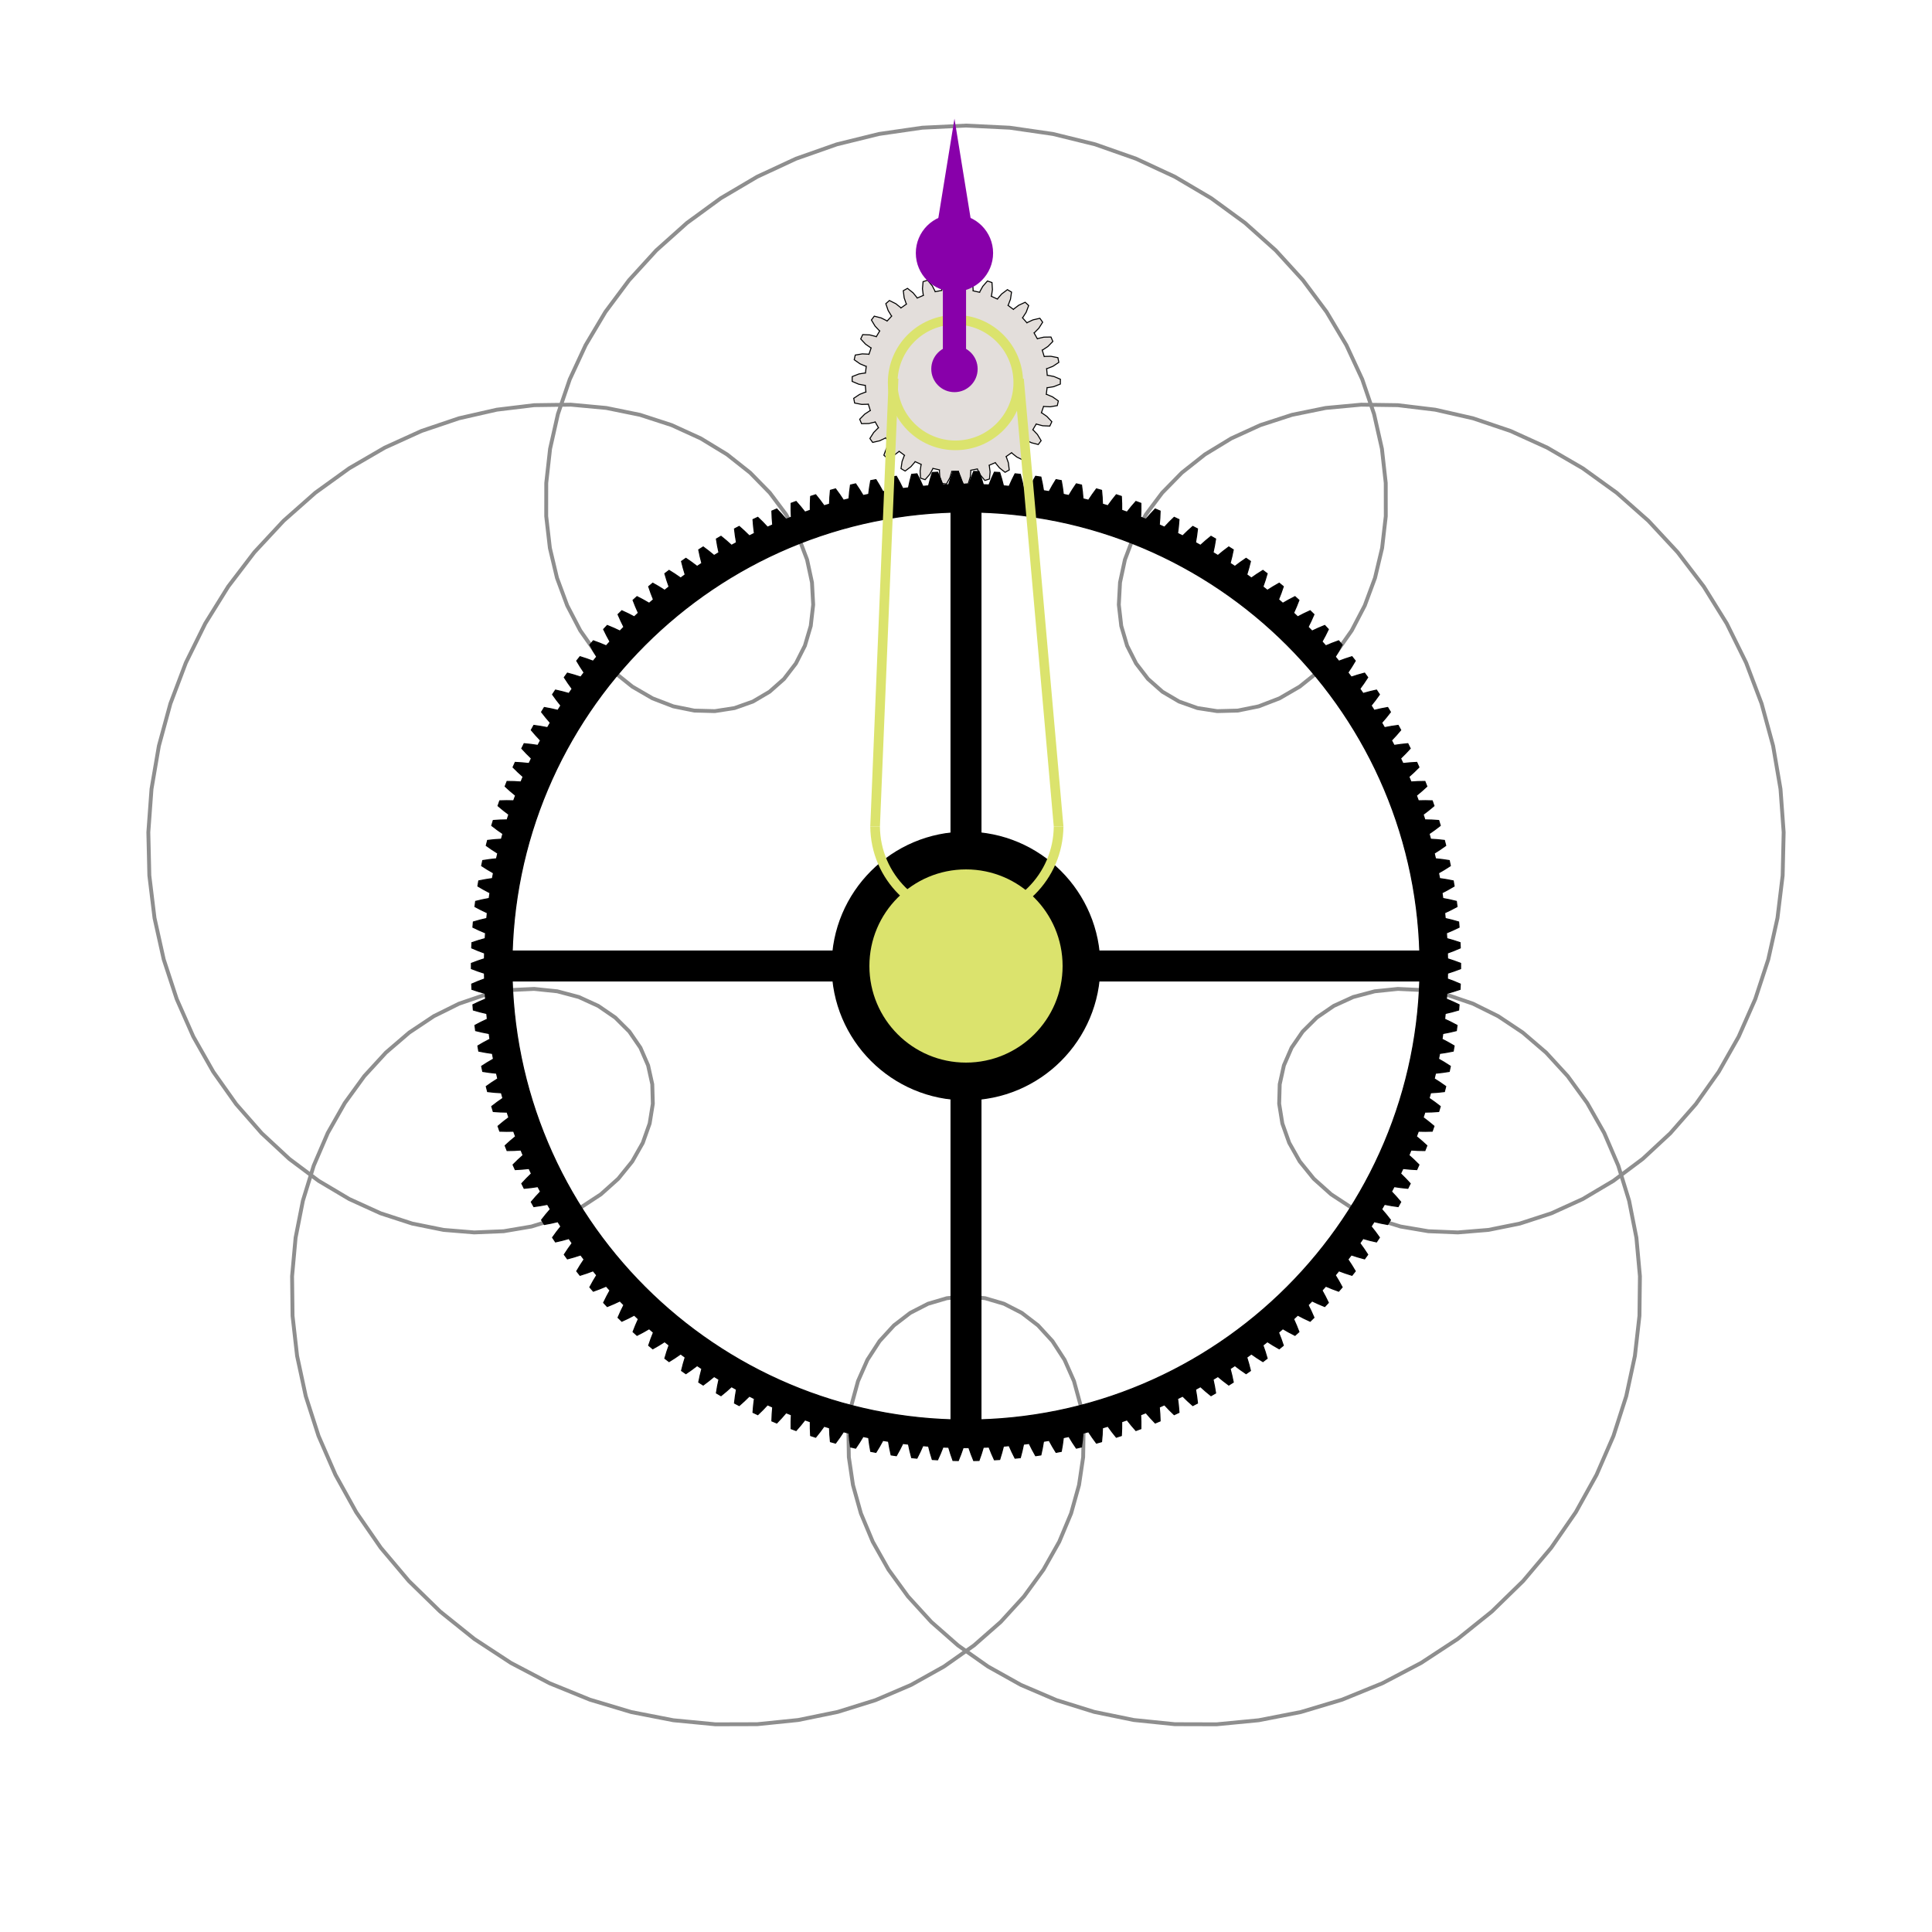
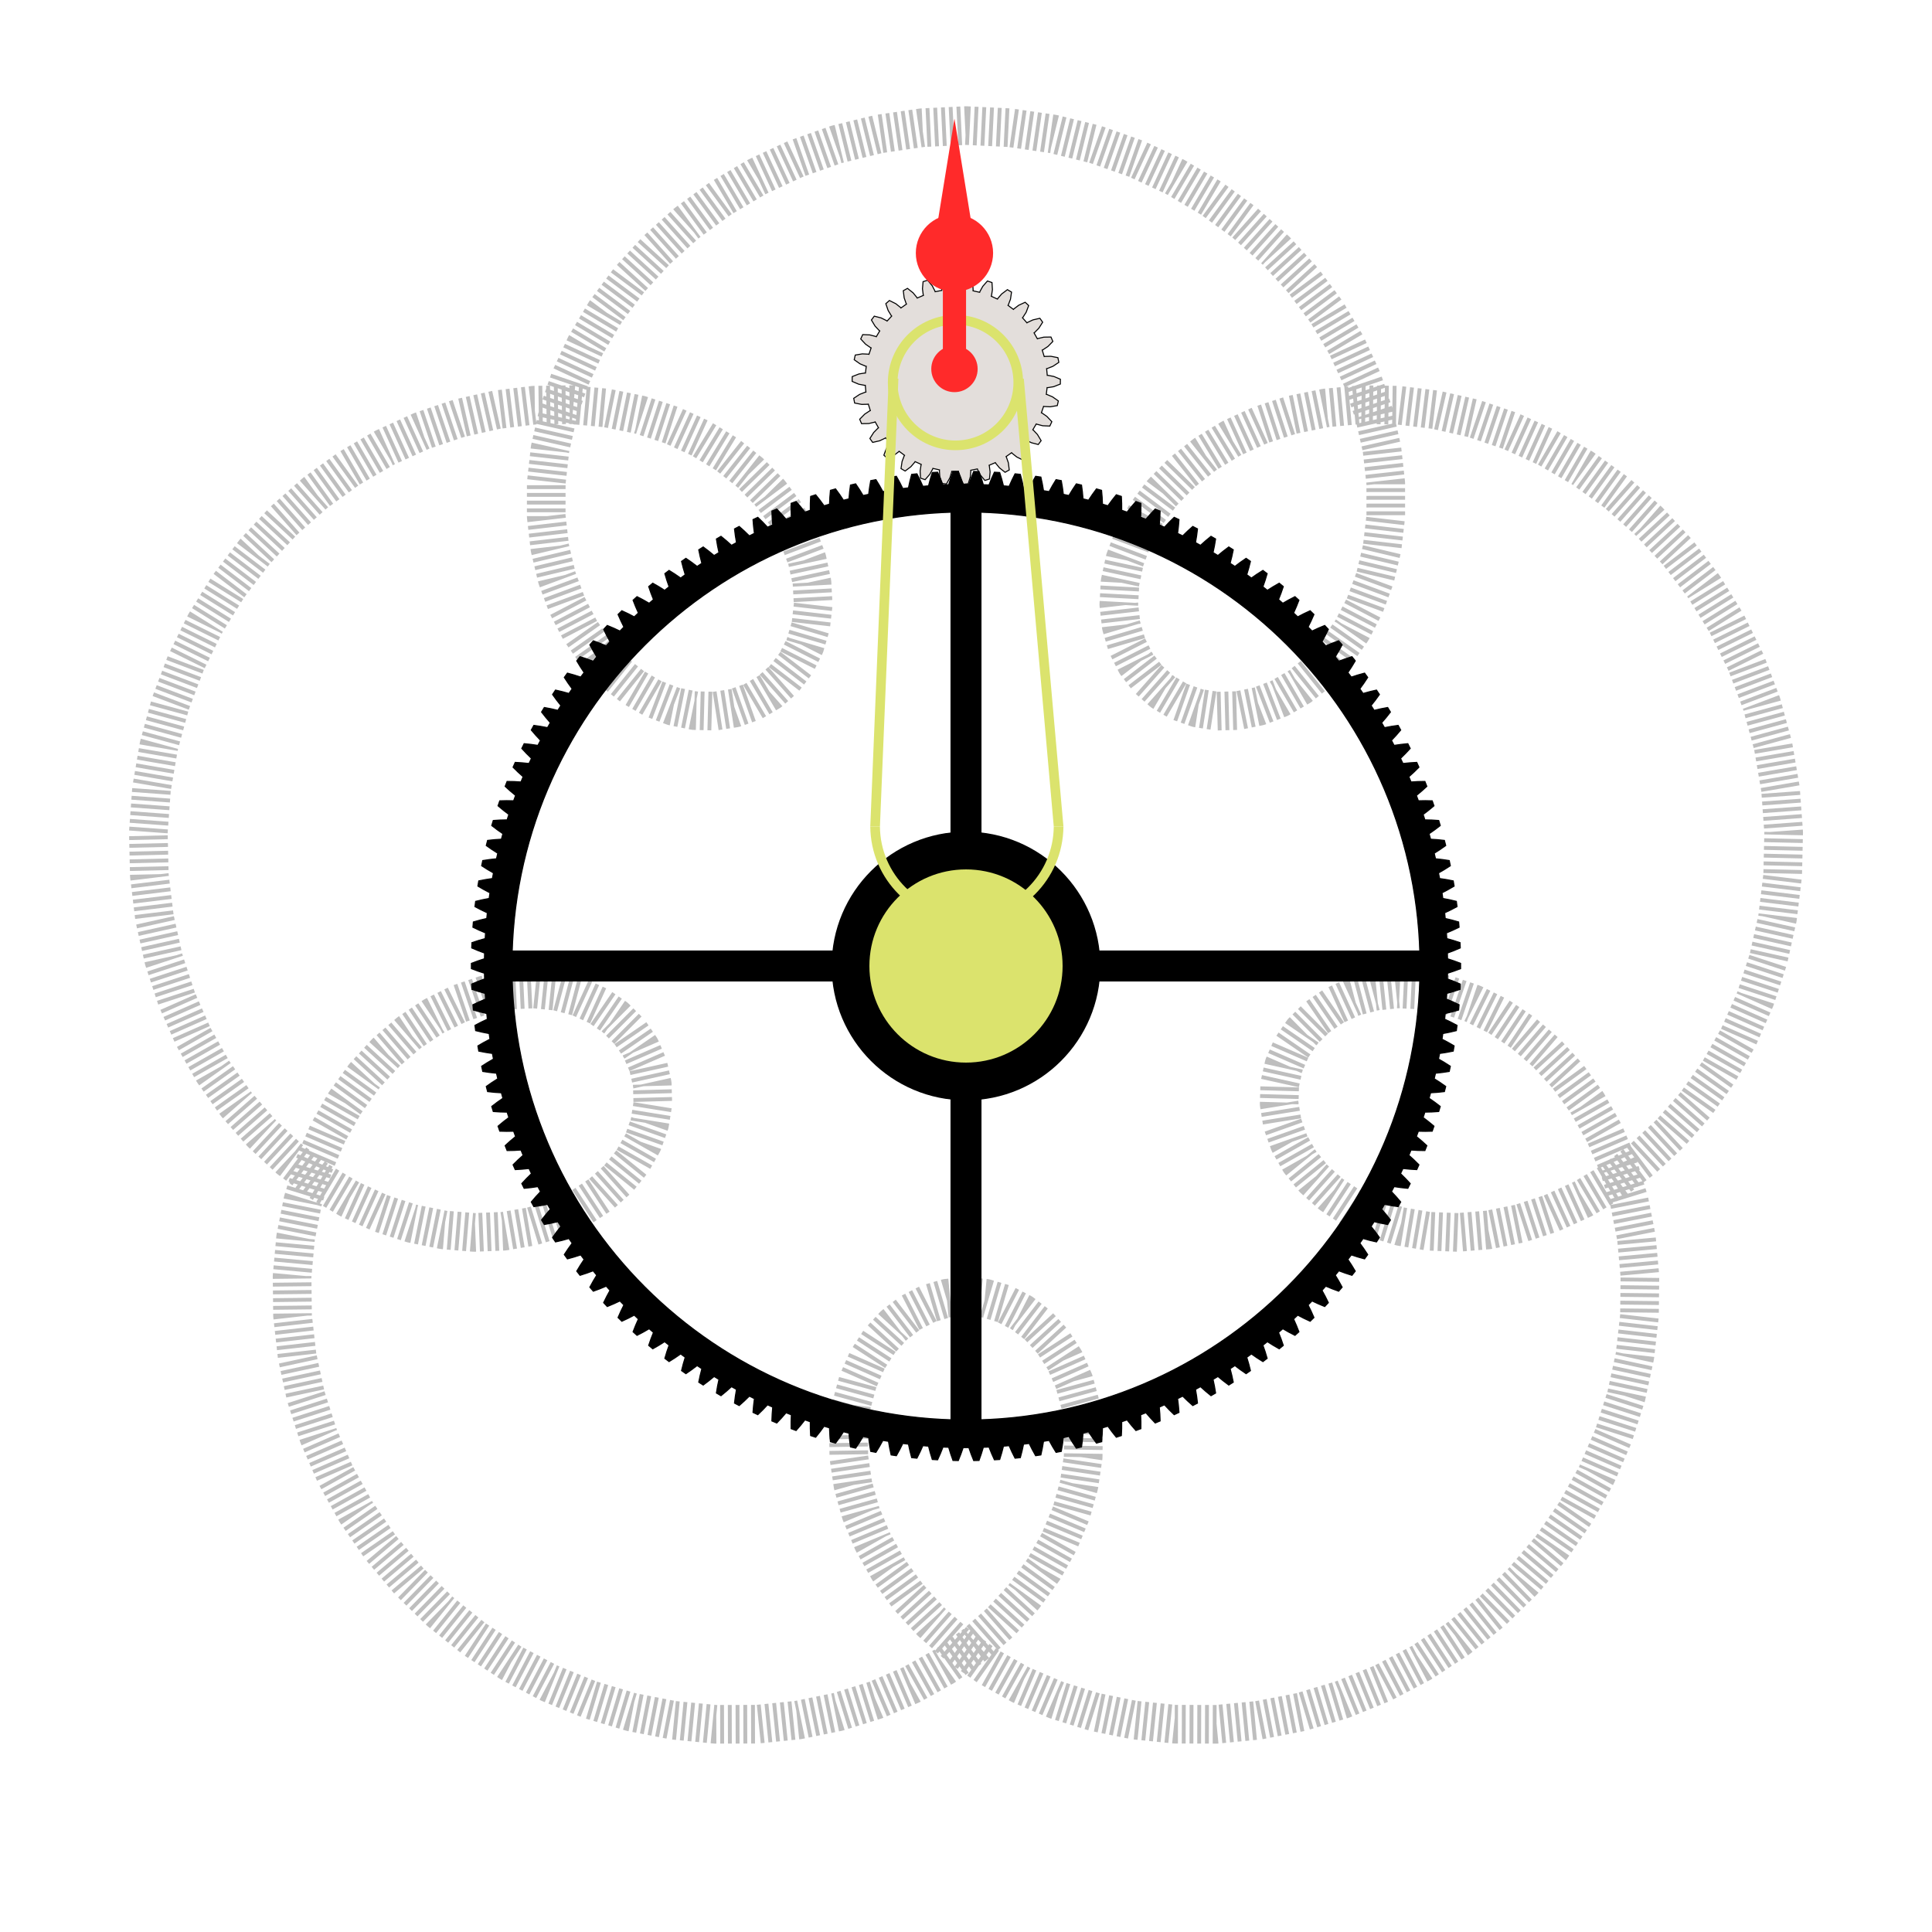
<svg xmlns="http://www.w3.org/2000/svg" id="watch" viewBox="0 0 500 500" version="1.1" height="500" width="500">
  <defs id="defs5123" />
-   <path d="M 250.00 32.50 L 261.32 33.05 L 272.51 34.67 L 283.44 37.36 L 293.99 41.07 L 304.04 45.74 L 313.48 51.31 L 322.21 57.69 L 330.15 64.79 L 337.20 72.51 L 343.32 80.72 L 348.44 89.32 L 352.55 98.18 L 355.61 107.16 L 357.64 116.15 L 358.63 125.00 L 358.64 133.60 L 357.69 141.83 L 355.85 149.57 L 353.20 156.72 L 349.83 163.18 L 345.82 168.88 L 341.29 173.74 L 336.35 177.70 L 331.13 180.73 L 325.75 182.80 L 320.33 183.90 L 315.01 184.04 L 309.91 183.25 L 305.15 181.56 L 300.84 179.02 L 297.10 175.71 L 294.02 171.70 L 291.69 167.10 L 290.18 161.99 L 289.55 156.50 L 289.86 150.74 L 291.13 144.84 L 293.37 138.92 L 296.59 133.11 L 300.77 127.54 L 305.87 122.33 L 311.85 117.60 L 318.65 113.46 L 326.18 110.02 L 334.36 107.36 L 343.09 105.58 L 352.26 104.73 L 361.75 104.86 L 371.44 106.03 L 381.20 108.25 L 390.91 111.53 L 400.42 115.85 L 409.63 121.20 L 418.40 127.53 L 426.61 134.79 L 434.16 142.91 L 440.94 151.80 L 446.88 161.36 L 451.89 171.50 L 455.90 182.10 L 458.88 193.03 L 460.79 204.18 L 461.61 215.40 L 461.35 226.58 L 460.01 237.59 L 457.63 248.29 L 454.26 258.56 L 449.96 268.30 L 444.80 277.39 L 438.88 285.75 L 432.28 293.28 L 425.13 299.92 L 417.53 305.61 L 409.61 310.31 L 401.50 314.00 L 393.32 316.66 L 385.20 318.30 L 377.27 318.95 L 369.65 318.64 L 362.46 317.42 L 355.81 315.37 L 349.79 312.56 L 344.50 309.09 L 340.00 305.06 L 336.37 300.58 L 333.65 295.77 L 331.87 290.76 L 331.05 285.66 L 331.19 280.61 L 332.27 275.73 L 334.26 271.15 L 337.12 266.98 L 340.78 263.34 L 345.17 260.33 L 350.20 258.03 L 355.77 256.55 L 361.77 255.93 L 368.09 256.23 L 374.61 257.50 L 381.20 259.75 L 387.73 262.99 L 394.08 267.22 L 400.12 272.40 L 405.72 278.50 L 410.77 285.46 L 415.17 293.21 L 418.81 301.67 L 421.61 310.74 L 423.50 320.32 L 424.41 330.29 L 424.29 340.53 L 423.11 350.92 L 420.87 361.32 L 417.56 371.62 L 413.19 381.67 L 407.81 391.36 L 401.45 400.56 L 394.19 409.16 L 386.09 417.06 L 377.26 424.15 L 367.78 430.36 L 357.77 435.62 L 347.34 439.87 L 336.63 443.08 L 325.75 445.20 L 314.84 446.25 L 304.02 446.22 L 293.43 445.14 L 283.19 443.04 L 273.41 439.99 L 264.21 436.05 L 255.69 431.29 L 247.93 425.83 L 241.01 419.75 L 235.00 413.17 L 229.94 406.21 L 225.87 399.00 L 222.80 391.66 L 220.75 384.32 L 219.68 377.10 L 219.57 370.14 L 220.38 363.55 L 222.05 357.44 L 224.49 351.92 L 227.63 347.08 L 231.36 343.01 L 235.58 339.77 L 240.18 337.41 L 245.03 335.98 L 250.00 335.50 L 254.97 335.98 L 259.82 337.41 L 264.42 339.77 L 268.64 343.01 L 272.37 347.08 L 275.51 351.92 L 277.95 357.44 L 279.62 363.55 L 280.43 370.14 L 280.32 377.10 L 279.25 384.32 L 277.20 391.66 L 274.13 399.00 L 270.06 406.21 L 265.00 413.17 L 258.99 419.75 L 252.07 425.83 L 244.31 431.29 L 235.79 436.05 L 226.59 439.99 L 216.81 443.04 L 206.57 445.14 L 195.98 446.22 L 185.16 446.25 L 174.25 445.20 L 163.37 443.08 L 152.66 439.87 L 142.23 435.62 L 132.22 430.36 L 122.74 424.15 L 113.91 417.06 L 105.81 409.16 L 98.55 400.56 L 92.19 391.36 L 86.81 381.67 L 82.44 371.62 L 79.13 361.32 L 76.89 350.92 L 75.71 340.53 L 75.59 330.29 L 76.50 320.32 L 78.39 310.74 L 81.19 301.67 L 84.83 293.21 L 89.23 285.46 L 94.28 278.50 L 99.88 272.40 L 105.92 267.22 L 112.27 262.99 L 118.80 259.75 L 125.39 257.50 L 131.91 256.23 L 138.23 255.93 L 144.23 256.55 L 149.80 258.03 L 154.83 260.33 L 159.22 263.34 L 162.88 266.98 L 165.74 271.15 L 167.73 275.73 L 168.81 280.61 L 168.95 285.66 L 168.13 290.76 L 166.35 295.78 L 163.63 300.58 L 160.00 305.06 L 155.50 309.09 L 150.21 312.56 L 144.19 315.37 L 137.54 317.42 L 130.35 318.64 L 122.73 318.95 L 114.80 318.30 L 106.68 316.66 L 98.50 314.00 L 90.39 310.31 L 82.47 305.61 L 74.87 299.92 L 67.72 293.28 L 61.12 285.75 L 55.20 277.39 L 50.04 268.30 L 45.74 258.56 L 42.37 248.29 L 39.99 237.59 L 38.65 226.58 L 38.39 215.40 L 39.21 204.18 L 41.12 193.03 L 44.10 182.10 L 48.11 171.50 L 53.12 161.36 L 59.06 151.80 L 65.84 142.91 L 73.39 134.79 L 81.60 127.53 L 90.37 121.20 L 99.58 115.85 L 109.09 111.53 L 118.80 108.25 L 128.56 106.03 L 138.25 104.86 L 147.74 104.73 L 156.91 105.58 L 165.64 107.36 L 173.82 110.02 L 181.35 113.46 L 188.15 117.60 L 194.13 122.33 L 199.23 127.54 L 203.41 133.11 L 206.63 138.92 L 208.87 144.84 L 210.14 150.74 L 210.45 156.50 L 209.82 161.99 L 208.31 167.10 L 205.98 171.70 L 202.90 175.71 L 199.16 179.02 L 194.85 181.56 L 190.09 183.25 L 184.99 184.04 L 179.67 183.90 L 174.25 182.80 L 168.87 180.73 L 163.65 177.70 L 158.71 173.74 L 154.18 168.88 L 150.17 163.18 L 146.80 156.72 L 144.15 149.57 L 142.31 141.83 L 141.36 133.60 L 141.37 125.00 L 142.36 116.15 L 144.39 107.16 L 147.45 98.18 L 151.56 89.32 L 156.68 80.72 L 162.80 72.51 L 169.85 64.79 L 177.79 57.69 L 186.52 51.31 L 195.96 45.74 L 206.01 41.07 L 216.56 37.36 L 227.49 34.67 L 238.68 33.05 Z" id="epitrochoid" style="fill:none;stroke:#000000;stroke-opacity:0.444" stroke="black" fill="transparent" />
+   <path d="M 250.00 32.50 L 261.32 33.05 L 272.51 34.67 L 283.44 37.36 L 293.99 41.07 L 304.04 45.74 L 313.48 51.31 L 322.21 57.69 L 330.15 64.79 L 337.20 72.51 L 343.32 80.72 L 348.44 89.32 L 352.55 98.18 L 355.61 107.16 L 357.64 116.15 L 358.63 125.00 L 358.64 133.60 L 357.69 141.83 L 355.85 149.57 L 353.20 156.72 L 349.83 163.18 L 345.82 168.88 L 341.29 173.74 L 336.35 177.70 L 331.13 180.73 L 325.75 182.80 L 320.33 183.90 L 315.01 184.04 L 309.91 183.25 L 305.15 181.56 L 300.84 179.02 L 297.10 175.71 L 294.02 171.70 L 291.69 167.10 L 290.18 161.99 L 289.55 156.50 L 289.86 150.74 L 291.13 144.84 L 293.37 138.92 L 296.59 133.11 L 300.77 127.54 L 305.87 122.33 L 311.85 117.60 L 318.65 113.46 L 326.18 110.02 L 334.36 107.36 L 343.09 105.58 L 352.26 104.73 L 361.75 104.86 L 371.44 106.03 L 381.20 108.25 L 390.91 111.53 L 400.42 115.85 L 409.63 121.20 L 418.40 127.53 L 426.61 134.79 L 434.16 142.91 L 440.94 151.80 L 446.88 161.36 L 451.89 171.50 L 455.90 182.10 L 458.88 193.03 L 460.79 204.18 L 461.61 215.40 L 461.35 226.58 L 460.01 237.59 L 457.63 248.29 L 454.26 258.56 L 449.96 268.30 L 444.80 277.39 L 438.88 285.75 L 432.28 293.28 L 425.13 299.92 L 417.53 305.61 L 409.61 310.31 L 401.50 314.00 L 393.32 316.66 L 385.20 318.30 L 377.27 318.95 L 369.65 318.64 L 362.46 317.42 L 355.81 315.37 L 349.79 312.56 L 344.50 309.09 L 340.00 305.06 L 336.37 300.58 L 333.65 295.77 L 331.87 290.76 L 331.05 285.66 L 331.19 280.61 L 332.27 275.73 L 334.26 271.15 L 337.12 266.98 L 340.78 263.34 L 345.17 260.33 L 350.20 258.03 L 355.77 256.55 L 361.77 255.93 L 368.09 256.23 L 374.61 257.50 L 381.20 259.75 L 387.73 262.99 L 394.08 267.22 L 400.12 272.40 L 405.72 278.50 L 410.77 285.46 L 415.17 293.21 L 418.81 301.67 L 421.61 310.74 L 423.50 320.32 L 424.41 330.29 L 424.29 340.53 L 423.11 350.92 L 420.87 361.32 L 417.56 371.62 L 413.19 381.67 L 407.81 391.36 L 401.45 400.56 L 394.19 409.16 L 386.09 417.06 L 377.26 424.15 L 367.78 430.36 L 357.77 435.62 L 347.34 439.87 L 336.63 443.08 L 325.75 445.20 L 314.84 446.25 L 304.02 446.22 L 293.43 445.14 L 283.19 443.04 L 273.41 439.99 L 264.21 436.05 L 255.69 431.29 L 247.93 425.83 L 241.01 419.75 L 235.00 413.17 L 229.94 406.21 L 225.87 399.00 L 222.80 391.66 L 220.75 384.32 L 219.68 377.10 L 219.57 370.14 L 220.38 363.55 L 222.05 357.44 L 224.49 351.92 L 227.63 347.08 L 231.36 343.01 L 235.58 339.77 L 240.18 337.41 L 245.03 335.98 L 250.00 335.50 L 254.97 335.98 L 259.82 337.41 L 264.42 339.77 L 268.64 343.01 L 272.37 347.08 L 275.51 351.92 L 277.95 357.44 L 279.62 363.55 L 280.43 370.14 L 280.32 377.10 L 279.25 384.32 L 277.20 391.66 L 274.13 399.00 L 270.06 406.21 L 265.00 413.17 L 258.99 419.75 L 252.07 425.83 L 244.31 431.29 L 235.79 436.05 L 226.59 439.99 L 216.81 443.04 L 206.57 445.14 L 195.98 446.22 L 185.16 446.25 L 174.25 445.20 L 163.37 443.08 L 152.66 439.87 L 142.23 435.62 L 132.22 430.36 L 122.74 424.15 L 113.91 417.06 L 105.81 409.16 L 98.55 400.56 L 92.19 391.36 L 86.81 381.67 L 82.44 371.62 L 79.13 361.32 L 76.89 350.92 L 75.71 340.53 L 75.59 330.29 L 76.50 320.32 L 78.39 310.74 L 81.19 301.67 L 84.83 293.21 L 89.23 285.46 L 94.28 278.50 L 99.88 272.40 L 105.92 267.22 L 112.27 262.99 L 118.80 259.75 L 125.39 257.50 L 131.91 256.23 L 138.23 255.93 L 144.23 256.55 L 149.80 258.03 L 154.83 260.33 L 159.22 263.34 L 162.88 266.98 L 165.74 271.15 L 167.73 275.73 L 168.81 280.61 L 168.95 285.66 L 168.13 290.76 L 166.35 295.78 L 163.63 300.58 L 160.00 305.06 L 155.50 309.09 L 150.21 312.56 L 144.19 315.37 L 137.54 317.42 L 130.35 318.64 L 122.73 318.95 L 114.80 318.30 L 106.68 316.66 L 98.50 314.00 L 90.39 310.31 L 82.47 305.61 L 74.87 299.92 L 67.72 293.28 L 61.12 285.75 L 55.20 277.39 L 50.04 268.30 L 45.74 258.56 L 42.37 248.29 L 39.99 237.59 L 38.65 226.58 L 38.39 215.40 L 39.21 204.18 L 41.12 193.03 L 44.10 182.10 L 48.11 171.50 L 53.12 161.36 L 59.06 151.80 L 65.84 142.91 L 73.39 134.79 L 81.60 127.53 L 90.37 121.20 L 99.58 115.85 L 109.09 111.53 L 118.80 108.25 L 128.56 106.03 L 138.25 104.86 L 147.74 104.73 L 156.91 105.58 L 165.64 107.36 L 173.82 110.02 L 181.35 113.46 L 188.15 117.60 L 194.13 122.33 L 199.23 127.54 L 203.41 133.11 L 206.63 138.92 L 208.87 144.84 L 210.14 150.74 L 210.45 156.50 L 209.82 161.99 L 208.31 167.10 L 205.98 171.70 L 202.90 175.71 L 199.16 179.02 L 194.85 181.56 L 190.09 183.25 L 184.99 184.04 L 179.67 183.90 L 174.25 182.80 L 168.87 180.73 L 163.65 177.70 L 158.71 173.74 L 154.18 168.88 L 150.17 163.18 L 146.80 156.72 L 144.15 149.57 L 142.31 141.83 L 141.36 133.60 L 141.37 125.00 L 142.36 116.15 L 144.39 107.16 L 147.45 98.18 L 151.56 89.32 L 156.68 80.72 L 162.80 72.51 L 169.85 64.79 L 177.79 57.69 L 186.52 51.31 L 195.96 45.74 L 206.01 41.07 L 216.56 37.36 L 227.49 34.67 L 238.68 33.05 Z" id="epitrochoid" style="fill:none;stroke:#000000;stroke-opacity:0.254;stroke-width:10;stroke-miterlimit:4;stroke-dasharray:1,1;stroke-linejoin:round;stroke-dashoffset:0;stroke-linecap:butt" stroke="black" fill="transparent" />
  <g id="layer1">
    <g id="secondary_gear" transform="rotate(0.735,-7548.919,19341.042)" style="fill:#e3dedb">
      <path id="path5150" style="fill:#e3dedb;stroke:#000000;stroke-width:0.265" d="m 23.528,-1.585 0.16,-0.011 1.543,0.273 1.712,0.701 v 1.242 l -1.712,0.701 -1.543,0.273 -0.16,-0.011 -0.185,1.756 0.159,0.023 1.452,0.588 1.529,1.042 -0.258,1.215 -1.82,0.33 -1.566,-0.053 -0.155,-0.044 -0.546,1.68 0.151,0.055 1.298,0.877 1.279,1.337 -0.505,1.135 -1.849,-0.056 -1.521,-0.378 -0.142,-0.075 -0.883,1.529 0.136,0.085 1.087,1.128 0.973,1.574 -0.73,1.005 -1.797,-0.439 -1.409,-0.686 -0.123,-0.103 -1.182,1.312 0.115,0.112 0.829,1.329 0.624,1.741 -0.923,0.831 -1.667,-0.803 -1.236,-0.964 -0.099,-0.126 -1.429,1.038 0.09,0.133 0.535,1.473 0.249,1.833 -1.076,0.621 -1.463,-1.132 -1.008,-1.199 -0.071,-0.144 -1.613,0.718 0.06,0.149 0.217,1.552 -0.138,1.845 -1.181,0.384 -1.196,-1.411 -0.737,-1.383 -0.039,-0.156 -1.728,0.367 0.028,0.158 L 3.952,24.955 3.434,26.731 2.199,26.86 1.322,25.231 0.889,23.725 0.883,23.565 h -1.766 l -0.006,0.161 -0.433,1.506 -0.876,1.629 -1.235,-0.13 -0.519,-1.776 -0.111,-1.563 0.028,-0.158 -1.728,-0.367 -0.039,0.156 -0.737,1.383 -1.196,1.411 -1.181,-0.384 -0.138,-1.845 0.217,-1.552 0.06,-0.149 -1.613,-0.718 -0.071,0.144 -1.008,1.199 -1.463,1.132 -1.076,-0.621 0.249,-1.833 0.535,-1.473 0.09,-0.133 -1.429,-1.038 -0.099,0.126 -1.236,0.964 -1.667,0.803 -0.923,-0.831 0.624,-1.741 0.829,-1.329 0.115,-0.112 -1.182,-1.312 -0.123,0.103 -1.409,0.686 -1.797,0.439 -0.73,-1.005 0.973,-1.574 1.087,-1.128 0.136,-0.085 -0.883,-1.529 -0.142,0.075 -1.521,0.378 -1.849,0.056 -0.505,-1.135 1.279,-1.337 1.298,-0.877 0.151,-0.055 -0.546,-1.68 -0.155,0.044 -1.566,0.053 -1.82,-0.33 -0.258,-1.215 1.529,-1.042 1.452,-0.588 0.159,-0.023 -0.185,-1.756 -0.16,0.011 -1.543,-0.273 -1.712,-0.701 v -1.242 l 1.712,-0.701 1.543,-0.273 0.16,0.011 0.185,-1.756 -0.159,-0.023 -1.452,-0.588 -1.529,-1.042 0.258,-1.215 1.82,-0.33 1.566,0.053 0.155,0.044 0.546,-1.68 -0.151,-0.055 -1.298,-0.877 -1.279,-1.337 0.505,-1.135 1.849,0.056 1.521,0.378 0.142,0.075 0.883,-1.529 -0.136,-0.085 -1.087,-1.128 -0.973,-1.574 0.73,-1.005 1.797,0.439 1.409,0.686 0.123,0.103 1.182,-1.312 -0.115,-0.112 -0.829,-1.329 -0.624,-1.741 0.923,-0.831 1.667,0.803 1.236,0.964 0.099,0.126 1.429,-1.038 -0.09,-0.133 -0.535,-1.473 -0.249,-1.833 1.076,-0.621 1.463,1.132 1.008,1.199 0.071,0.144 1.613,-0.718 -0.06,-0.149 -0.217,-1.552 0.138,-1.845 1.181,-0.384 1.196,1.411 0.737,1.383 0.039,0.156 1.728,-0.367 -0.028,-0.158 0.111,-1.563 0.519,-1.776 1.235,-0.13 0.876,1.629 0.433,1.506 0.006,0.161 h 1.766 l 0.006,-0.161 0.433,-1.506 0.876,-1.629 1.235,0.13 0.519,1.776 0.111,1.563 -0.028,0.158 1.728,0.367 0.039,-0.156 0.737,-1.383 1.196,-1.411 1.181,0.384 0.138,1.845 -0.217,1.552 -0.06,0.149 1.613,0.718 0.071,-0.144 1.008,-1.199 1.463,-1.132 1.076,0.621 -0.249,1.833 -0.535,1.473 -0.09,0.133 1.429,1.038 0.099,-0.126 1.236,-0.964 1.667,-0.803 0.923,0.831 -0.624,1.741 -0.829,1.329 -0.115,0.112 1.182,1.312 0.123,-0.103 1.409,-0.686 1.797,-0.439 0.73,1.005 -0.973,1.574 -1.087,1.128 -0.136,0.085 0.883,1.529 0.142,-0.075 1.521,-0.378 1.849,-0.056 0.505,1.135 -1.279,1.337 -1.298,0.877 -0.151,0.055 0.546,1.68 0.155,-0.044 1.566,-0.053 1.82,0.33 0.258,1.215 -1.529,1.042 -1.452,0.588 -0.159,0.023 z" />
    </g>
    <g id="g5402">
      <path style="fill:#000000;fill-opacity:1;stroke:#000000;stroke-width:0.265" d="m 248.009,122.002 -1.379,0.029 -0.598,1.702 -0.52,1.703 -1.463,0.061 -0.66,-1.653 -0.738,-1.646 -1.376,0.086 -0.526,1.726 -0.448,1.723 -1.46,0.122 -0.729,-1.625 -0.807,-1.614 -1.371,0.144 -0.453,1.747 -0.376,1.74 -1.453,0.184 -0.796,-1.593 -0.873,-1.579 -1.364,0.202 -0.38,1.764 -0.302,1.755 -1.444,0.244 -0.862,-1.558 -0.939,-1.541 -1.354,0.258 -0.305,1.778 -0.228,1.766 -1.433,0.305 -0.927,-1.52 -1.003,-1.5 -1.343,0.315 -0.231,1.79 -0.154,1.774 -1.419,0.364 -0.99,-1.48 -1.065,-1.457 -1.328,0.371 -0.156,1.797 -0.08,1.779 -1.402,0.423 -1.051,-1.437 -1.124,-1.411 -1.311,0.426 -0.081,1.802 -0.005,1.78 -1.383,0.482 -1.11,-1.392 -1.183,-1.363 -1.292,0.481 -0.005,1.805 0.069,1.779 -1.362,0.539 -1.167,-1.345 -1.239,-1.312 -1.271,0.534 0.071,1.802 0.144,1.775 -1.338,0.596 -1.223,-1.294 -1.293,-1.259 -1.247,0.587 0.146,1.798 0.218,1.767 -1.312,0.651 -1.276,-1.242 -1.344,-1.204 -1.222,0.639 0.222,1.791 0.291,1.756 -1.284,0.706 -1.327,-1.188 -1.393,-1.147 -1.194,0.69 0.296,1.78 0.365,1.743 -1.253,0.759 -1.375,-1.131 -1.44,-1.087 -1.164,0.738 0.371,1.766 0.438,1.726 -1.22,0.811 -1.422,-1.072 -1.484,-1.026 -1.132,0.787 0.444,1.749 0.51,1.706 -1.185,0.861 -1.465,-1.012 -1.526,-0.963 -1.098,0.834 0.517,1.729 0.58,1.683 -1.148,0.909 -1.506,-0.949 -1.565,-0.898 -1.062,0.879 0.589,1.705 0.65,1.658 -1.108,0.957 -1.545,-0.886 -1.601,-0.831 -1.025,0.922 0.66,1.679 0.719,1.628 -1.068,1.003 -1.58,-0.82 -1.635,-0.764 -0.985,0.965 0.73,1.651 0.787,1.597 -1.025,1.046 -1.613,-0.753 -1.666,-0.695 -0.944,1.005 0.798,1.619 0.853,1.563 -0.98,1.089 -1.643,-0.685 -1.693,-0.624 -0.901,1.043 0.865,1.584 0.918,1.525 -0.933,1.129 -1.671,-0.615 -1.718,-0.553 -0.856,1.081 0.931,1.546 0.981,1.486 -0.886,1.167 -1.695,-0.545 -1.739,-0.481 -0.811,1.116 0.995,1.505 1.042,1.444 -0.836,1.203 -1.716,-0.473 -1.758,-0.408 -0.763,1.149 1.056,1.462 1.102,1.398 -0.784,1.237 -1.735,-0.402 -1.773,-0.333 -0.715,1.179 1.117,1.417 1.159,1.351 -0.732,1.269 -1.75,-0.329 -1.786,-0.259 -0.664,1.209 1.175,1.369 1.215,1.301 -0.679,1.298 -1.762,-0.255 -1.795,-0.184 -0.613,1.235 1.232,1.319 1.268,1.25 -0.624,1.325 -1.771,-0.181 -1.801,-0.109 -0.561,1.259 1.286,1.266 1.32,1.195 -0.568,1.35 -1.777,-0.106 -1.804,-0.033 -0.507,1.282 1.338,1.211 1.368,1.139 -0.511,1.373 -1.78,-0.032 -1.804,0.042 -0.453,1.302 1.387,1.154 1.415,1.081 -0.453,1.393 -1.78,0.042 -1.8,0.118 -0.398,1.32 1.434,1.095 1.459,1.02 -0.394,1.411 -1.777,0.117 -1.794,0.193 -0.343,1.336 1.479,1.034 1.5,0.959 -0.334,1.426 -1.77,0.192 -1.784,0.268 -0.287,1.349 1.521,0.971 1.539,0.895 -0.274,1.439 -1.761,0.265 -1.771,0.343 -0.23,1.359 1.56,0.906 1.576,0.83 -0.214,1.449 -1.748,0.338 -1.755,0.417 -0.173,1.368 1.597,0.84 1.609,0.763 -0.153,1.457 -1.732,0.412 -1.736,0.49 -0.115,1.374 1.63,0.773 1.639,0.695 -0.092,1.462 -1.714,0.484 -1.714,0.562 -0.058,1.378 1.661,0.704 1.667,0.625 -0.031,1.465 -1.691,0.556 -1.689,0.633 v 1.379 l 1.689,0.633 1.691,0.556 0.031,1.465 -1.667,0.625 -1.661,0.704 0.058,1.378 1.714,0.562 1.714,0.484 0.092,1.462 -1.639,0.695 -1.63,0.773 0.115,1.374 1.736,0.49 1.732,0.412 0.153,1.457 -1.609,0.763 -1.597,0.84 0.173,1.368 1.755,0.417 1.748,0.338 0.214,1.45 -1.576,0.829 -1.56,0.906 0.23,1.36 1.771,0.343 1.761,0.265 0.274,1.439 -1.539,0.895 -1.521,0.971 0.287,1.349 1.784,0.268 1.77,0.192 0.334,1.426 -1.5,0.959 -1.479,1.034 0.343,1.336 1.794,0.193 1.777,0.117 0.394,1.411 -1.459,1.02 -1.434,1.095 0.398,1.32 1.8,0.118 1.78,0.042 0.453,1.393 -1.415,1.081 -1.387,1.154 0.453,1.302 1.804,0.042 1.78,-0.032 0.511,1.373 -1.368,1.139 -1.338,1.211 0.507,1.282 1.804,-0.033 1.777,-0.106 0.568,1.35 -1.32,1.195 -1.286,1.266 0.561,1.259 1.801,-0.109 1.771,-0.181 0.624,1.326 -1.268,1.25 -1.232,1.319 0.613,1.235 1.795,-0.184 1.762,-0.255 0.679,1.298 -1.215,1.301 -1.175,1.369 0.664,1.209 1.786,-0.259 1.75,-0.329 0.732,1.269 -1.159,1.351 -1.117,1.417 0.715,1.179 1.773,-0.333 1.735,-0.402 0.784,1.237 -1.102,1.398 -1.056,1.462 0.763,1.149 1.758,-0.407 1.716,-0.474 0.836,1.202 -1.042,1.444 -0.995,1.505 0.811,1.116 1.739,-0.481 1.695,-0.545 0.886,1.167 -0.981,1.486 -0.931,1.546 0.856,1.081 1.718,-0.553 1.671,-0.615 0.933,1.129 -0.918,1.526 -0.865,1.584 0.901,1.043 1.693,-0.624 1.643,-0.685 0.98,1.088 -0.853,1.563 -0.798,1.619 0.944,1.005 1.666,-0.695 1.613,-0.753 1.025,1.046 -0.787,1.597 -0.73,1.651 0.985,0.965 1.635,-0.764 1.58,-0.82 1.068,1.003 -0.719,1.628 -0.66,1.679 1.025,0.922 1.601,-0.831 1.545,-0.886 1.108,0.958 -0.65,1.657 -0.589,1.705 1.062,0.879 1.565,-0.898 1.506,-0.949 1.148,0.909 -0.58,1.683 -0.517,1.729 1.098,0.834 1.526,-0.963 1.465,-1.012 1.185,0.861 -0.51,1.706 -0.444,1.749 1.132,0.787 1.484,-1.026 1.422,-1.072 1.22,0.811 -0.438,1.726 -0.371,1.766 1.164,0.738 1.44,-1.087 1.375,-1.131 1.253,0.759 -0.365,1.743 -0.296,1.78 1.194,0.69 1.393,-1.147 1.327,-1.188 1.284,0.706 -0.291,1.756 -0.222,1.791 1.222,0.639 1.344,-1.204 1.276,-1.242 1.312,0.651 -0.218,1.767 -0.146,1.798 1.247,0.587 1.293,-1.259 1.223,-1.294 1.338,0.596 -0.144,1.775 -0.071,1.803 1.271,0.534 1.239,-1.312 1.167,-1.345 1.362,0.54 -0.069,1.779 0.005,1.805 1.292,0.481 1.183,-1.363 1.11,-1.392 1.383,0.482 0.005,1.78 0.081,1.802 1.311,0.426 1.124,-1.411 1.051,-1.437 1.402,0.423 0.08,1.779 0.156,1.797 1.328,0.371 1.065,-1.457 0.99,-1.48 1.419,0.364 0.154,1.774 0.231,1.79 1.343,0.315 1.003,-1.5 0.927,-1.52 1.433,0.305 0.228,1.766 0.305,1.778 1.354,0.258 0.939,-1.541 0.862,-1.558 1.444,0.244 0.302,1.755 0.38,1.764 1.364,0.202 0.873,-1.579 0.796,-1.593 1.453,0.184 0.376,1.74 0.453,1.747 1.371,0.144 0.807,-1.614 0.729,-1.625 1.46,0.123 0.448,1.723 0.526,1.726 1.376,0.086 0.738,-1.646 0.66,-1.654 1.463,0.061 0.52,1.703 0.598,1.702 1.379,0.029 0.669,-1.676 0.59,-1.679 h 1.465 l 0.59,1.679 0.669,1.676 1.378,-0.029 0.598,-1.702 0.52,-1.703 1.463,-0.061 0.66,1.654 0.738,1.646 1.376,-0.086 0.526,-1.726 0.448,-1.723 1.46,-0.123 0.729,1.625 0.807,1.614 1.371,-0.144 0.453,-1.747 0.376,-1.74 1.453,-0.184 0.796,1.593 0.873,1.579 1.364,-0.202 0.38,-1.764 0.302,-1.755 1.444,-0.244 0.862,1.558 0.939,1.541 1.354,-0.258 0.305,-1.778 0.228,-1.766 1.433,-0.305 0.927,1.52 1.003,1.5 1.343,-0.315 0.231,-1.79 0.154,-1.774 1.419,-0.364 0.99,1.48 1.065,1.457 1.328,-0.371 0.156,-1.797 0.08,-1.779 1.402,-0.423 1.051,1.437 1.124,1.411 1.311,-0.426 0.081,-1.802 0.005,-1.78 1.383,-0.482 1.11,1.392 1.183,1.363 1.292,-0.481 0.005,-1.805 -0.069,-1.779 1.362,-0.54 1.167,1.345 1.239,1.312 1.271,-0.534 -0.071,-1.803 -0.144,-1.775 1.338,-0.596 1.222,1.294 1.293,1.259 1.247,-0.587 -0.146,-1.798 -0.218,-1.767 1.312,-0.651 1.276,1.242 1.344,1.204 1.222,-0.639 -0.222,-1.791 -0.291,-1.756 1.284,-0.706 1.327,1.188 1.393,1.147 1.194,-0.69 -0.296,-1.78 -0.365,-1.743 1.253,-0.759 1.375,1.131 1.44,1.087 1.164,-0.738 -0.371,-1.766 -0.438,-1.726 1.22,-0.811 1.422,1.072 1.484,1.026 1.132,-0.787 -0.444,-1.749 -0.51,-1.706 1.185,-0.861 1.465,1.012 1.526,0.963 1.098,-0.834 -0.517,-1.729 -0.58,-1.683 1.148,-0.909 1.506,0.949 1.565,0.898 1.062,-0.879 -0.589,-1.705 -0.65,-1.657 1.108,-0.958 1.545,0.886 1.601,0.831 1.025,-0.922 -0.66,-1.679 -0.719,-1.628 1.068,-1.003 1.58,0.82 1.635,0.764 0.985,-0.965 -0.73,-1.651 -0.787,-1.597 1.025,-1.046 1.613,0.753 1.665,0.695 0.944,-1.005 -0.798,-1.619 -0.853,-1.563 0.98,-1.088 1.643,0.685 1.693,0.624 0.901,-1.043 -0.865,-1.584 -0.918,-1.526 0.933,-1.129 1.671,0.615 1.718,0.553 0.856,-1.081 -0.931,-1.546 -0.981,-1.486 0.886,-1.167 1.695,0.545 1.739,0.481 0.811,-1.116 -0.995,-1.505 -1.042,-1.444 0.836,-1.202 1.716,0.474 1.758,0.407 0.763,-1.149 -1.056,-1.462 -1.102,-1.398 0.784,-1.237 1.735,0.402 1.774,0.333 0.714,-1.179 -1.117,-1.417 -1.159,-1.351 0.732,-1.269 1.75,0.329 1.786,0.259 0.664,-1.209 -1.175,-1.369 -1.215,-1.301 0.679,-1.298 1.762,0.255 1.795,0.184 0.613,-1.235 -1.232,-1.319 -1.268,-1.25 0.624,-1.326 1.771,0.181 1.801,0.109 0.561,-1.259 -1.286,-1.266 -1.32,-1.195 0.568,-1.35 1.777,0.106 1.804,0.033 0.507,-1.282 -1.337,-1.211 -1.369,-1.139 0.511,-1.373 1.78,0.032 1.804,-0.042 0.453,-1.302 -1.387,-1.154 -1.415,-1.081 0.453,-1.393 1.78,-0.042 1.8,-0.118 0.398,-1.32 -1.434,-1.095 -1.459,-1.02 0.394,-1.411 1.777,-0.117 1.794,-0.193 0.343,-1.336 -1.479,-1.034 -1.5,-0.959 0.334,-1.426 1.77,-0.192 1.784,-0.268 0.287,-1.349 -1.521,-0.971 -1.539,-0.895 0.274,-1.439 1.761,-0.265 1.771,-0.343 0.23,-1.36 -1.56,-0.906 -1.576,-0.829 0.214,-1.45 1.748,-0.338 1.755,-0.417 0.173,-1.368 -1.597,-0.84 -1.609,-0.763 0.153,-1.457 1.732,-0.412 1.736,-0.49 0.115,-1.374 -1.63,-0.773 -1.639,-0.695 0.092,-1.462 1.714,-0.484 1.714,-0.562 0.058,-1.378 -1.661,-0.704 -1.667,-0.625 0.031,-1.465 1.691,-0.556 1.689,-0.633 v -1.379 l -1.689,-0.633 -1.691,-0.556 -0.031,-1.465 1.667,-0.625 1.661,-0.704 -0.058,-1.378 -1.714,-0.562 -1.714,-0.484 -0.092,-1.462 1.639,-0.695 1.63,-0.773 -0.115,-1.374 -1.736,-0.49 -1.732,-0.412 -0.153,-1.457 1.609,-0.763 1.597,-0.84 -0.173,-1.368 -1.755,-0.417 -1.748,-0.338 -0.214,-1.449 1.576,-0.83 1.56,-0.906 -0.23,-1.359 -1.771,-0.343 -1.761,-0.265 -0.274,-1.439 1.539,-0.895 1.521,-0.971 -0.287,-1.349 -1.784,-0.268 -1.77,-0.192 -0.334,-1.426 1.5,-0.959 1.479,-1.034 -0.343,-1.336 -1.794,-0.193 -1.777,-0.117 -0.394,-1.411 1.459,-1.02 1.434,-1.095 -0.398,-1.32 -1.8,-0.118 -1.78,-0.042 -0.453,-1.393 1.415,-1.081 1.387,-1.154 -0.453,-1.302 -1.804,-0.042 -1.78,0.032 -0.511,-1.373 1.369,-1.139 1.337,-1.211 -0.507,-1.282 -1.804,0.033 -1.777,0.106 -0.568,-1.35 1.32,-1.195 1.286,-1.266 -0.561,-1.259 -1.801,0.109 -1.771,0.181 -0.624,-1.325 1.268,-1.25 1.232,-1.319 -0.613,-1.235 -1.795,0.184 -1.762,0.255 -0.679,-1.298 1.215,-1.301 1.175,-1.369 -0.664,-1.209 -1.786,0.259 -1.75,0.329 -0.732,-1.269 1.159,-1.351 1.117,-1.417 -0.714,-1.179 -1.774,0.333 -1.735,0.402 -0.784,-1.237 1.102,-1.398 1.056,-1.462 -0.763,-1.149 -1.758,0.408 -1.716,0.473 -0.836,-1.203 1.042,-1.444 0.995,-1.505 -0.811,-1.116 -1.739,0.481 -1.695,0.545 -0.886,-1.167 0.981,-1.486 0.931,-1.546 -0.856,-1.081 -1.718,0.553 -1.671,0.615 -0.933,-1.129 0.918,-1.525 0.865,-1.584 -0.901,-1.043 -1.693,0.624 -1.643,0.685 -0.98,-1.089 0.853,-1.563 0.798,-1.619 -0.944,-1.005 -1.665,0.695 -1.613,0.753 -1.025,-1.046 0.787,-1.597 0.73,-1.651 -0.985,-0.965 -1.635,0.764 -1.58,0.82 -1.068,-1.003 0.719,-1.628 0.66,-1.679 -1.025,-0.922 -1.601,0.831 -1.545,0.886 -1.108,-0.957 0.65,-1.658 0.589,-1.705 -1.062,-0.879 -1.565,0.898 -1.506,0.949 -1.148,-0.909 0.58,-1.683 0.517,-1.729 -1.098,-0.834 -1.526,0.963 -1.465,1.012 -1.185,-0.861 0.51,-1.706 0.444,-1.749 -1.132,-0.787 -1.484,1.026 -1.422,1.072 -1.22,-0.811 0.438,-1.726 0.371,-1.766 -1.164,-0.738 -1.44,1.087 -1.375,1.131 -1.253,-0.759 0.365,-1.743 0.296,-1.78 -1.194,-0.69 -1.393,1.147 -1.327,1.188 -1.284,-0.706 0.291,-1.756 0.222,-1.791 -1.222,-0.639 -1.344,1.204 -1.276,1.242 -1.312,-0.651 0.218,-1.767 0.146,-1.798 -1.247,-0.587 -1.293,1.259 -1.222,1.294 -1.338,-0.596 0.144,-1.775 0.071,-1.802 -1.271,-0.534 -1.239,1.312 -1.167,1.345 -1.362,-0.539 0.069,-1.779 -0.005,-1.805 -1.292,-0.481 -1.183,1.363 -1.11,1.392 -1.383,-0.482 -0.005,-1.78 -0.081,-1.802 -1.311,-0.426 -1.124,1.411 -1.051,1.437 -1.402,-0.423 -0.08,-1.779 -0.156,-1.797 -1.328,-0.371 -1.065,1.457 -0.99,1.48 -1.419,-0.364 -0.154,-1.774 -0.231,-1.79 -1.343,-0.315 -1.003,1.5 -0.927,1.52 -1.433,-0.305 -0.228,-1.766 -0.305,-1.778 -1.354,-0.258 -0.939,1.541 -0.862,1.558 -1.444,-0.244 -0.302,-1.755 -0.38,-1.764 -1.364,-0.202 -0.873,1.579 -0.796,1.593 -1.453,-0.184 -0.376,-1.74 -0.453,-1.747 -1.371,-0.144 -0.807,1.614 -0.729,1.625 -1.46,-0.122 -0.448,-1.723 -0.526,-1.726 -1.376,-0.086 -0.738,1.646 -0.66,1.653 -1.463,-0.061 -0.52,-1.703 -0.598,-1.702 -1.378,-0.029 -0.669,1.676 -0.59,1.679 h -1.465 l -0.59,-1.679 z m 1.992,10.498 A 117.5,117.5 0 0 1 367.5,250 117.5,117.5 0 0 1 250,367.5 117.5,117.5 0 0 1 132.5,250 117.5,117.5 0 0 1 250,132.5 Z" id="path5134" />
      <rect y="127.966" x="245.99" height="244.068" width="8.019" id="rect4487" style="fill:#000000;fill-opacity:1;stroke:none;stroke-width:0.305" />
      <rect transform="rotate(-90)" y="127.966" x="-254.009" height="244.068" width="8.019" id="rect4487-3" style="fill:#000000;fill-opacity:1;stroke:none;stroke-width:0.305" />
      <circle r="34.774" cy="250" cx="250" id="path4504" style="fill:#000000;fill-opacity:1;stroke:none;stroke-width:0.265" />
    </g>
    <g id="transmitter">
      <circle r="25" cy="250" cx="250" id="path5412" style="fill:#dbe36d;fill-opacity:1;stroke:none;stroke-width:0.347" />
      <path id="path5412-9" transform="scale(0.2645833)" d="M 851.258 808.395 A 94.488 94.488 0 0 0 945.715 902.254 A 94.488 94.488 0 0 0 1040.182 808.395 L 1030.723 808.395 A 85.039 85.039 0 0 1 945.715 892.805 A 85.039 85.039 0 0 1 860.697 808.395 L 851.258 808.395 z " style="fill:#dbe36d;fill-opacity:1;stroke:none;stroke-width:1.31" />
      <path id="path5522" d="m 225.229,213.888 4.769,-115.887 h 2.506 l -4.777,115.887 z" style="fill:#dbe36d;fill-rule:evenodd;stroke:none;stroke-width:0.265px;stroke-linecap:butt;stroke-linejoin:miter;stroke-opacity:1;fill-opacity:1" />
      <path id="path5524" d="M 275.215,213.888 264.961,98.001 h -2.494 l 10.245,115.887 z" style="fill:#dbe36d;fill-rule:evenodd;stroke:none;stroke-width:0.265px;stroke-linecap:butt;stroke-linejoin:miter;stroke-opacity:1;fill-opacity:1" />
      <path id="path5526" transform="scale(0.2645833)" d="M 934.6 308.055 A 66.142 66.142 0 0 0 868.457 374.197 A 66.142 66.142 0 0 0 934.6 440.338 A 66.142 66.142 0 0 0 1000.74 374.197 A 66.142 66.142 0 0 0 934.6 308.055 z M 934.6 317.504 A 56.693 56.693 0 0 1 991.293 374.197 A 56.693 56.693 0 0 1 934.6 430.889 A 56.693 56.693 0 0 1 877.906 374.197 A 56.693 56.693 0 0 1 934.6 317.504 z " style="fill:#dbe36d;fill-opacity:1;stroke:none;stroke-width:1.029" />
    </g>
-     <g transform="translate(247.0129,95.48913)" id="hour_hand">
-       <g id="g4511">
-         <circle cy="0" cx="0" style="fill:#8800aa;fill-opacity:1;stroke:none;stroke-width:0.542" id="path4496" r="6" />
-         <circle cx="0" style="fill:#8800aa;fill-opacity:1;stroke:none;stroke-width:1.085" id="path4496-3" cy="-30" r="10" />
-         <rect style="fill:#8800aa;fill-opacity:1;stroke:none;stroke-width:0.529" id="rect4513" width="6" height="20" x="-3" y="-25" />
-         <path d="M -4.466,-37.26 H 4.466 L -1.6e-6,-64.777 Z" style="fill:#8800aa;fill-opacity:1;stroke:none;stroke-width:0.337" id="path4535" />
+     <g transform="translate(247.0129,95.48913)" id="hour_hand" style="fill:#ff2a2a">
+       <g id="g4511" style="fill:#ff2a2a">
+         <circle cy="0" cx="0" style="fill:#ff2a2a;fill-opacity:1;stroke:none;stroke-width:0.542" id="path4496" r="6" />
+         <circle cx="0" style="fill:#ff2a2a;fill-opacity:1;stroke:none;stroke-width:1.085" id="path4496-3" cy="-30" r="10" />
+         <rect style="fill:#ff2a2a;fill-opacity:1;stroke:none;stroke-width:0.529" id="rect4513" width="6" height="20" x="-3" y="-25" />
+         <path d="M -4.466,-37.26 H 4.466 L -1.6e-6,-64.777 Z" style="fill:#ff2a2a;fill-opacity:1;stroke:none;stroke-width:0.337" id="path4535" />
      </g>
    </g>
  </g>
</svg>
